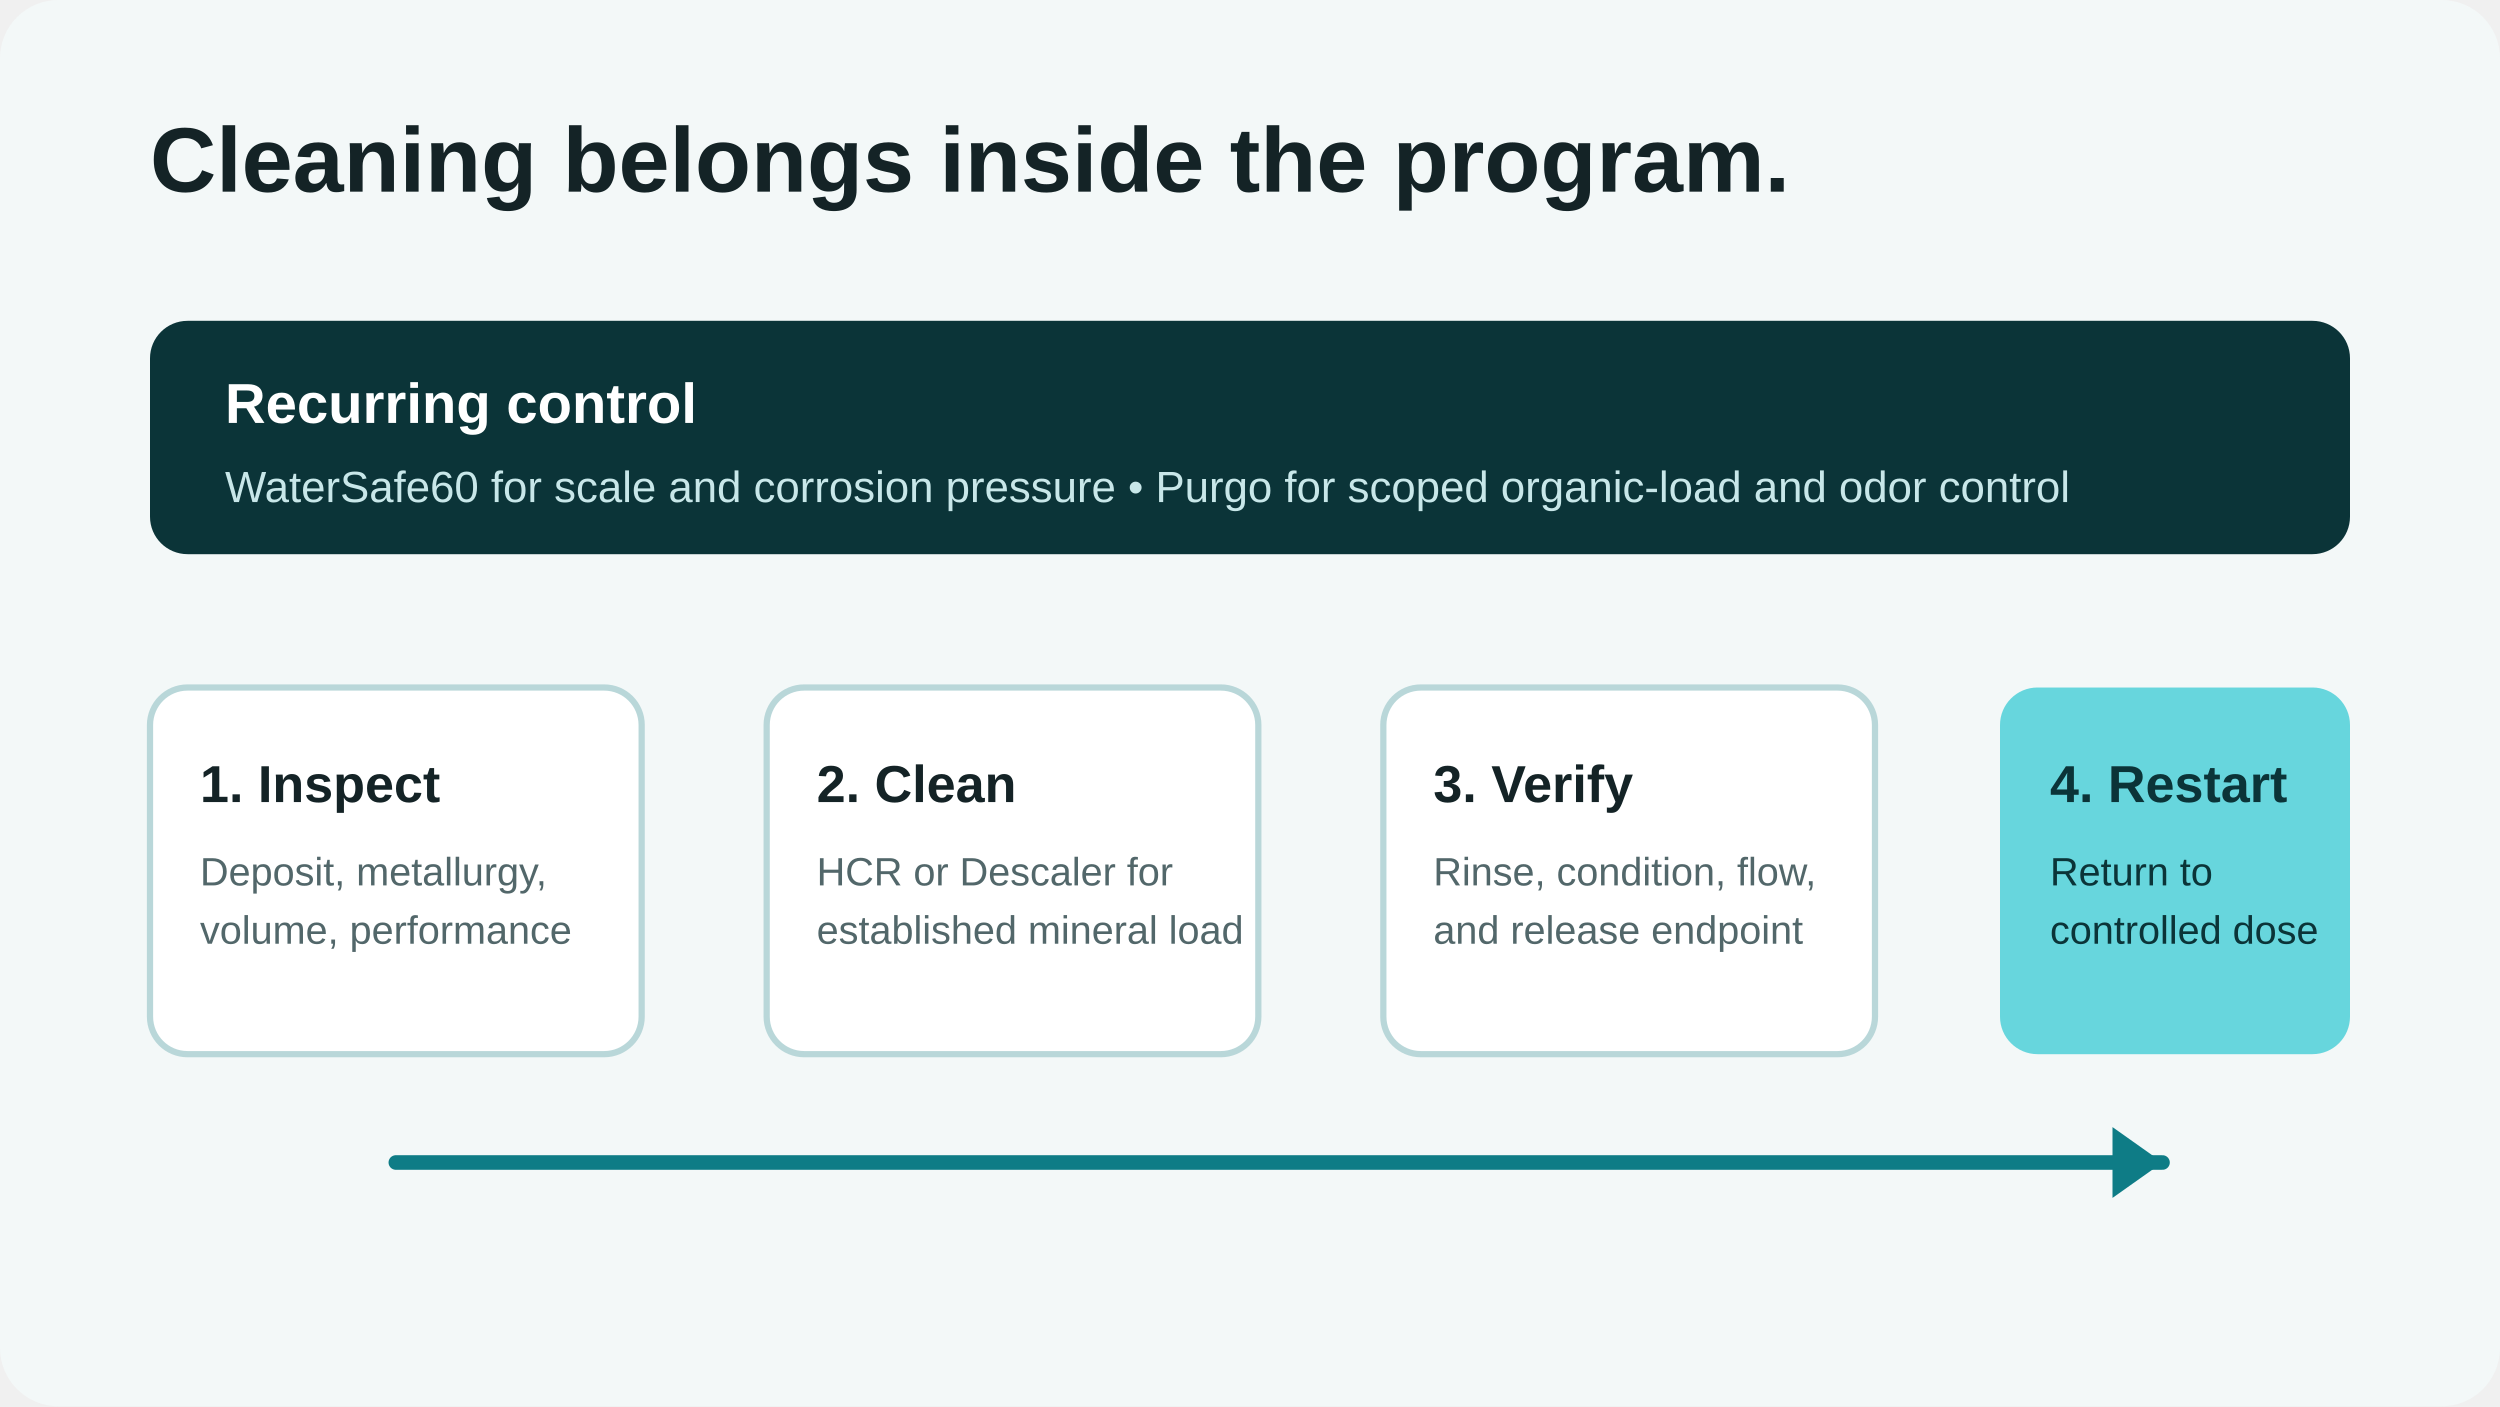
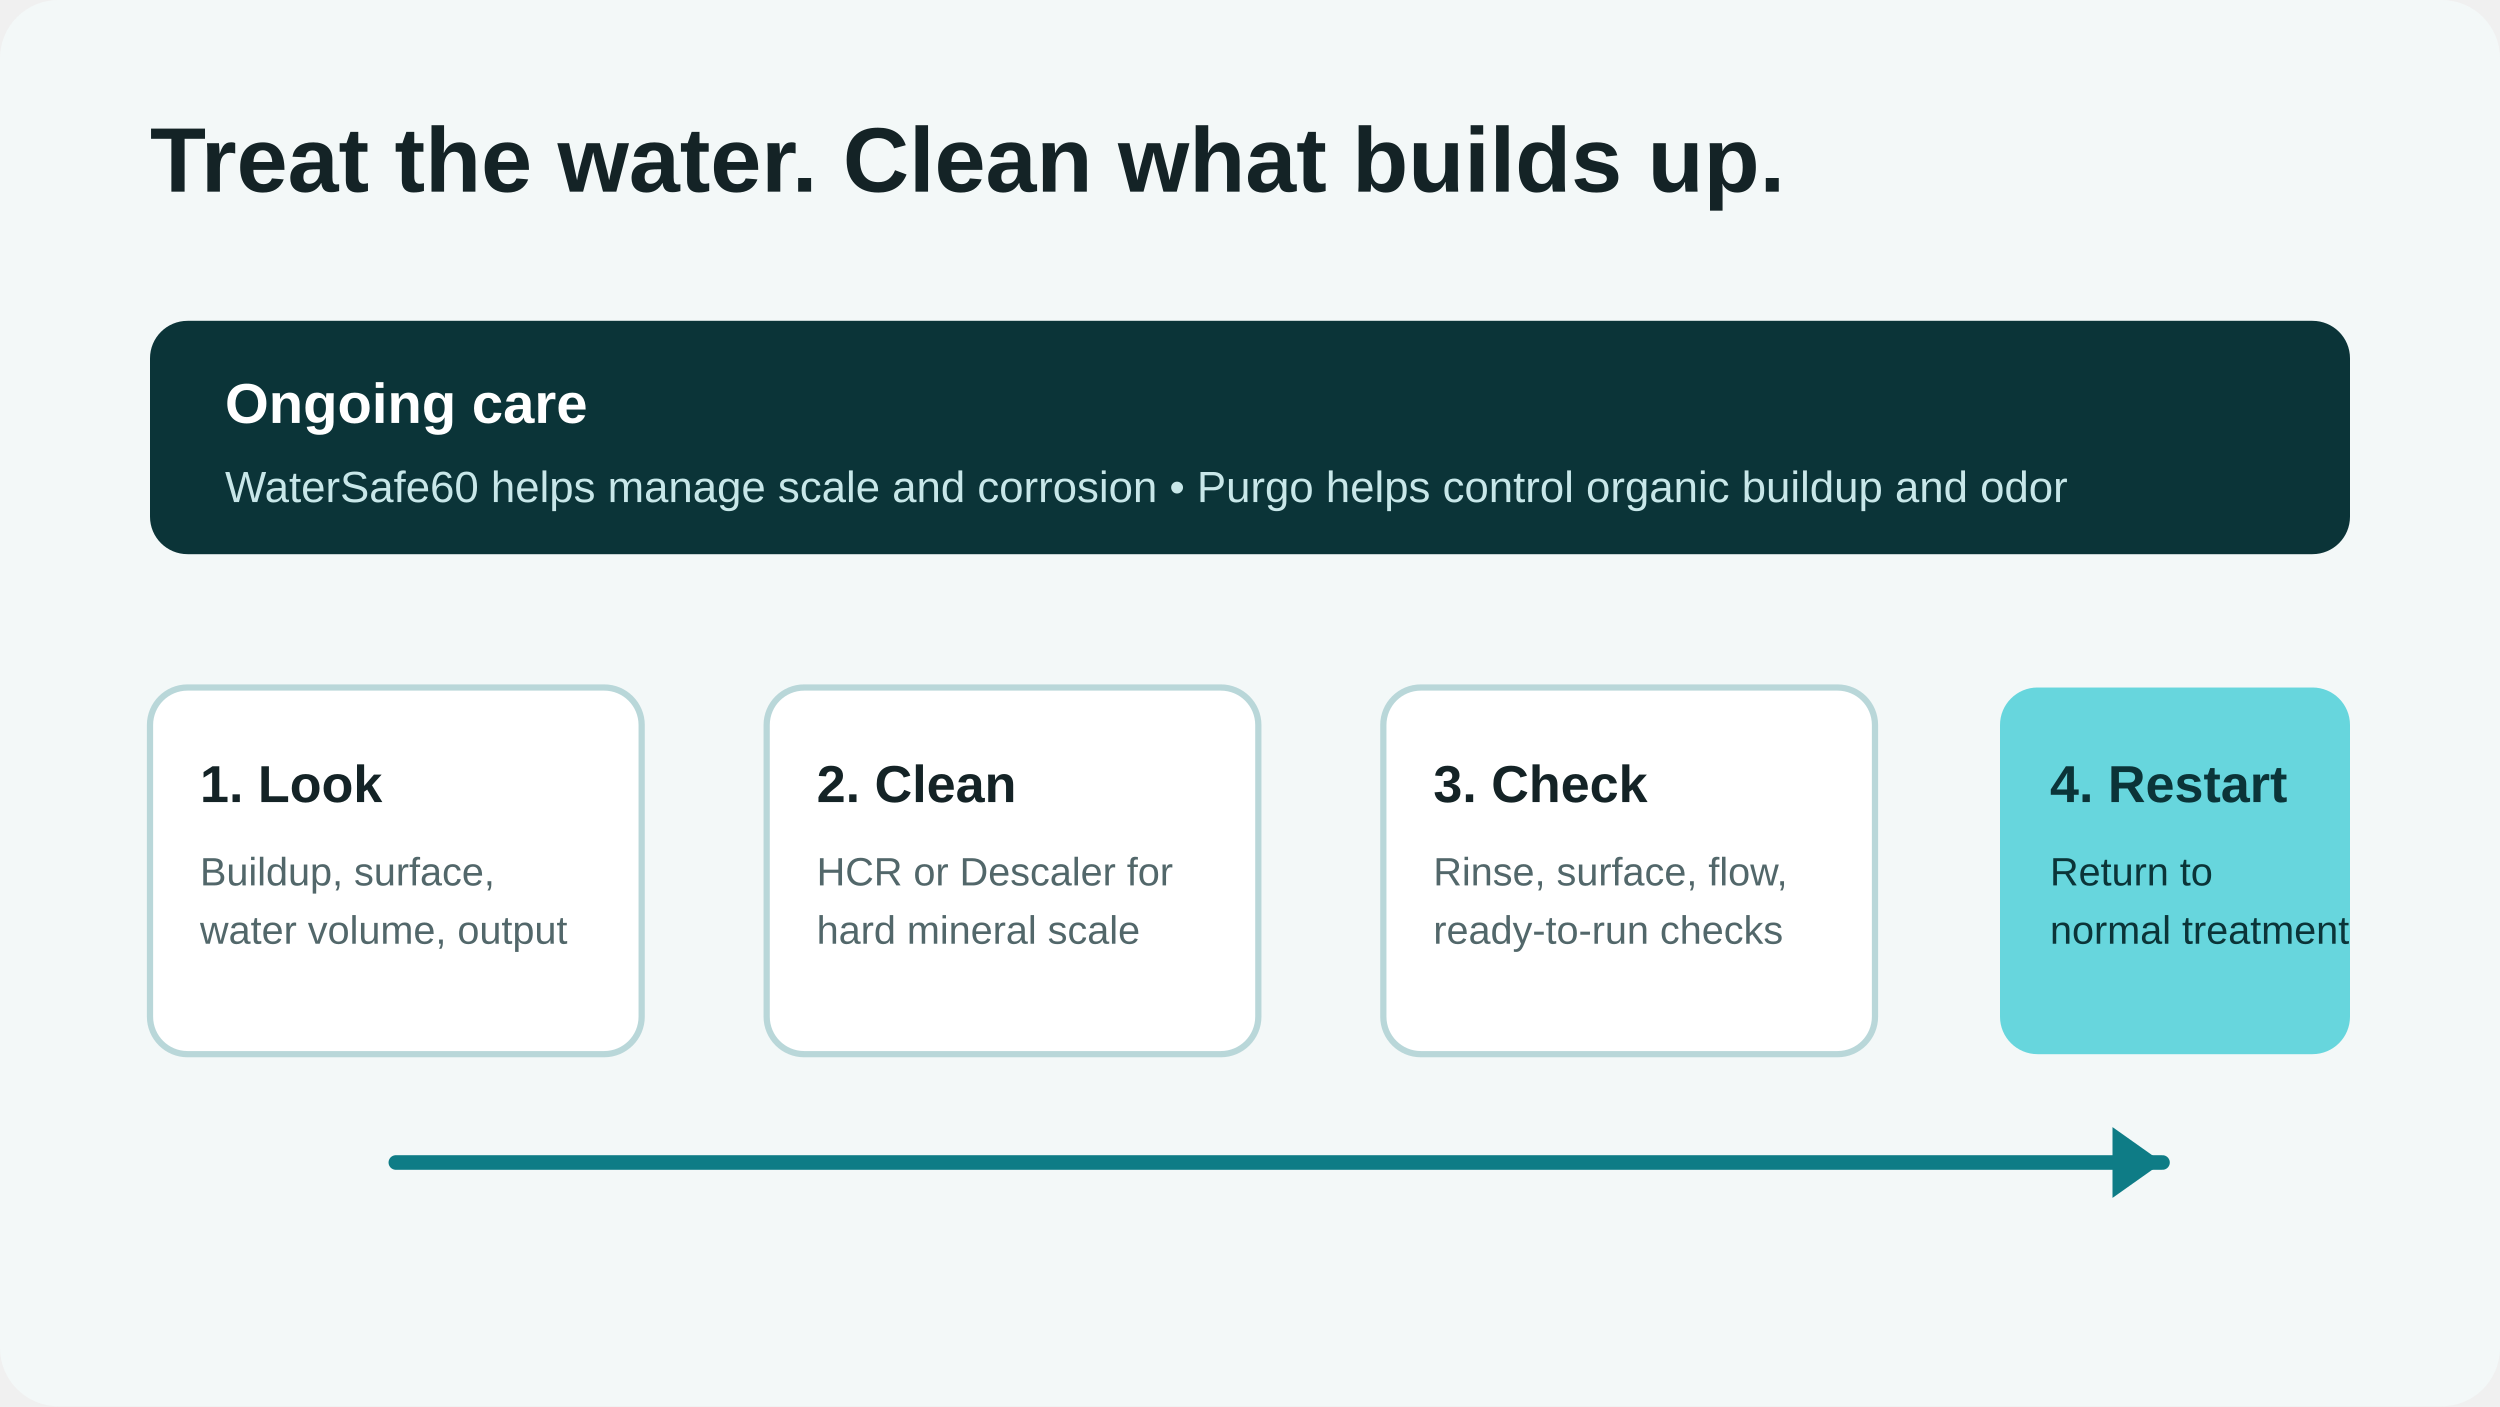
<svg xmlns="http://www.w3.org/2000/svg" viewBox="0 0 1200 675" role="img" aria-labelledby="title desc">
  <rect width="1200" height="675" rx="28" fill="#f3f8f8" />
-   <text x="72" y="92" fill="#142326" font-family="Arial,sans-serif" font-size="44" font-weight="700">Cleaning belongs inside the program.</text>
+   <text x="72" y="92" fill="#142326" font-family="Arial,sans-serif" font-size="44" font-weight="700">Treat the water. Clean what builds up.</text>
  <g font-family="Arial,sans-serif">
    <rect x="72" y="154" width="1056" height="112" rx="18" fill="#0b3438" />
-     <text x="108" y="203" fill="#fff" font-size="27" font-weight="700">Recurring control</text>
-     <text x="108" y="241" fill="#c8e7e9" font-size="21">WaterSafe60 for scale and corrosion pressure • Purgo for scoped organic-load and odor control</text>
+     <text x="108" y="203" fill="#fff" font-size="27" font-weight="700">Ongoing care</text>
+     <text x="108" y="241" fill="#c8e7e9" font-size="21">WaterSafe60 helps manage scale and corrosion • Purgo helps control organic buildup and odor</text>
    <g transform="translate(72 330)">
      <rect width="236" height="176" rx="18" fill="#fff" stroke="#b9d7d9" stroke-width="3" />
-       <text x="24" y="55" fill="#142326" font-size="25" font-weight="700">1. Inspect</text>
+       <text x="24" y="55" fill="#142326" font-size="25" font-weight="700">1. Look</text>
      <text x="24" y="95" fill="#52676a" font-size="19">
-         <tspan x="24">Deposit, metallurgy,</tspan>
-         <tspan x="24" dy="28">volume, performance</tspan>
+         <tspan x="24">Buildup, surface,</tspan>
+         <tspan x="24" dy="28">water volume, output</tspan>
      </text>
    </g>
    <g transform="translate(368 330)">
      <rect width="236" height="176" rx="18" fill="#fff" stroke="#b9d7d9" stroke-width="3" />
      <text x="24" y="55" fill="#142326" font-size="25" font-weight="700">2. Clean</text>
      <text x="24" y="95" fill="#52676a" font-size="19">
        <tspan x="24">HCR or Descaler for</tspan>
-         <tspan x="24" dy="28">established mineral load</tspan>
+         <tspan x="24" dy="28">hard mineral scale</tspan>
      </text>
    </g>
    <g transform="translate(664 330)">
      <rect width="236" height="176" rx="18" fill="#fff" stroke="#b9d7d9" stroke-width="3" />
-       <text x="24" y="55" fill="#142326" font-size="25" font-weight="700">3. Verify</text>
+       <text x="24" y="55" fill="#142326" font-size="25" font-weight="700">3. Check</text>
      <text x="24" y="95" fill="#52676a" font-size="19">
-         <tspan x="24">Rinse, condition, flow,</tspan>
-         <tspan x="24" dy="28">and release endpoint</tspan>
+         <tspan x="24">Rinse, surface, flow,</tspan>
+         <tspan x="24" dy="28">ready-to-run checks</tspan>
      </text>
    </g>
    <g transform="translate(960 330)">
      <rect width="168" height="176" rx="18" fill="#67d6dd" />
      <text x="24" y="55" fill="#0b3438" font-size="25" font-weight="700">4. Restart</text>
      <text x="24" y="95" fill="#0b3438" font-size="19">
        <tspan x="24">Return to</tspan>
-         <tspan x="24" dy="28">controlled dose</tspan>
+         <tspan x="24" dy="28">normal treatment</tspan>
      </text>
    </g>
  </g>
  <path d="M190 558H1038" stroke="#0e7c86" stroke-width="7" stroke-linecap="round" />
  <path d="M1038 558l-24-17v34z" fill="#0e7c86" />
</svg>
